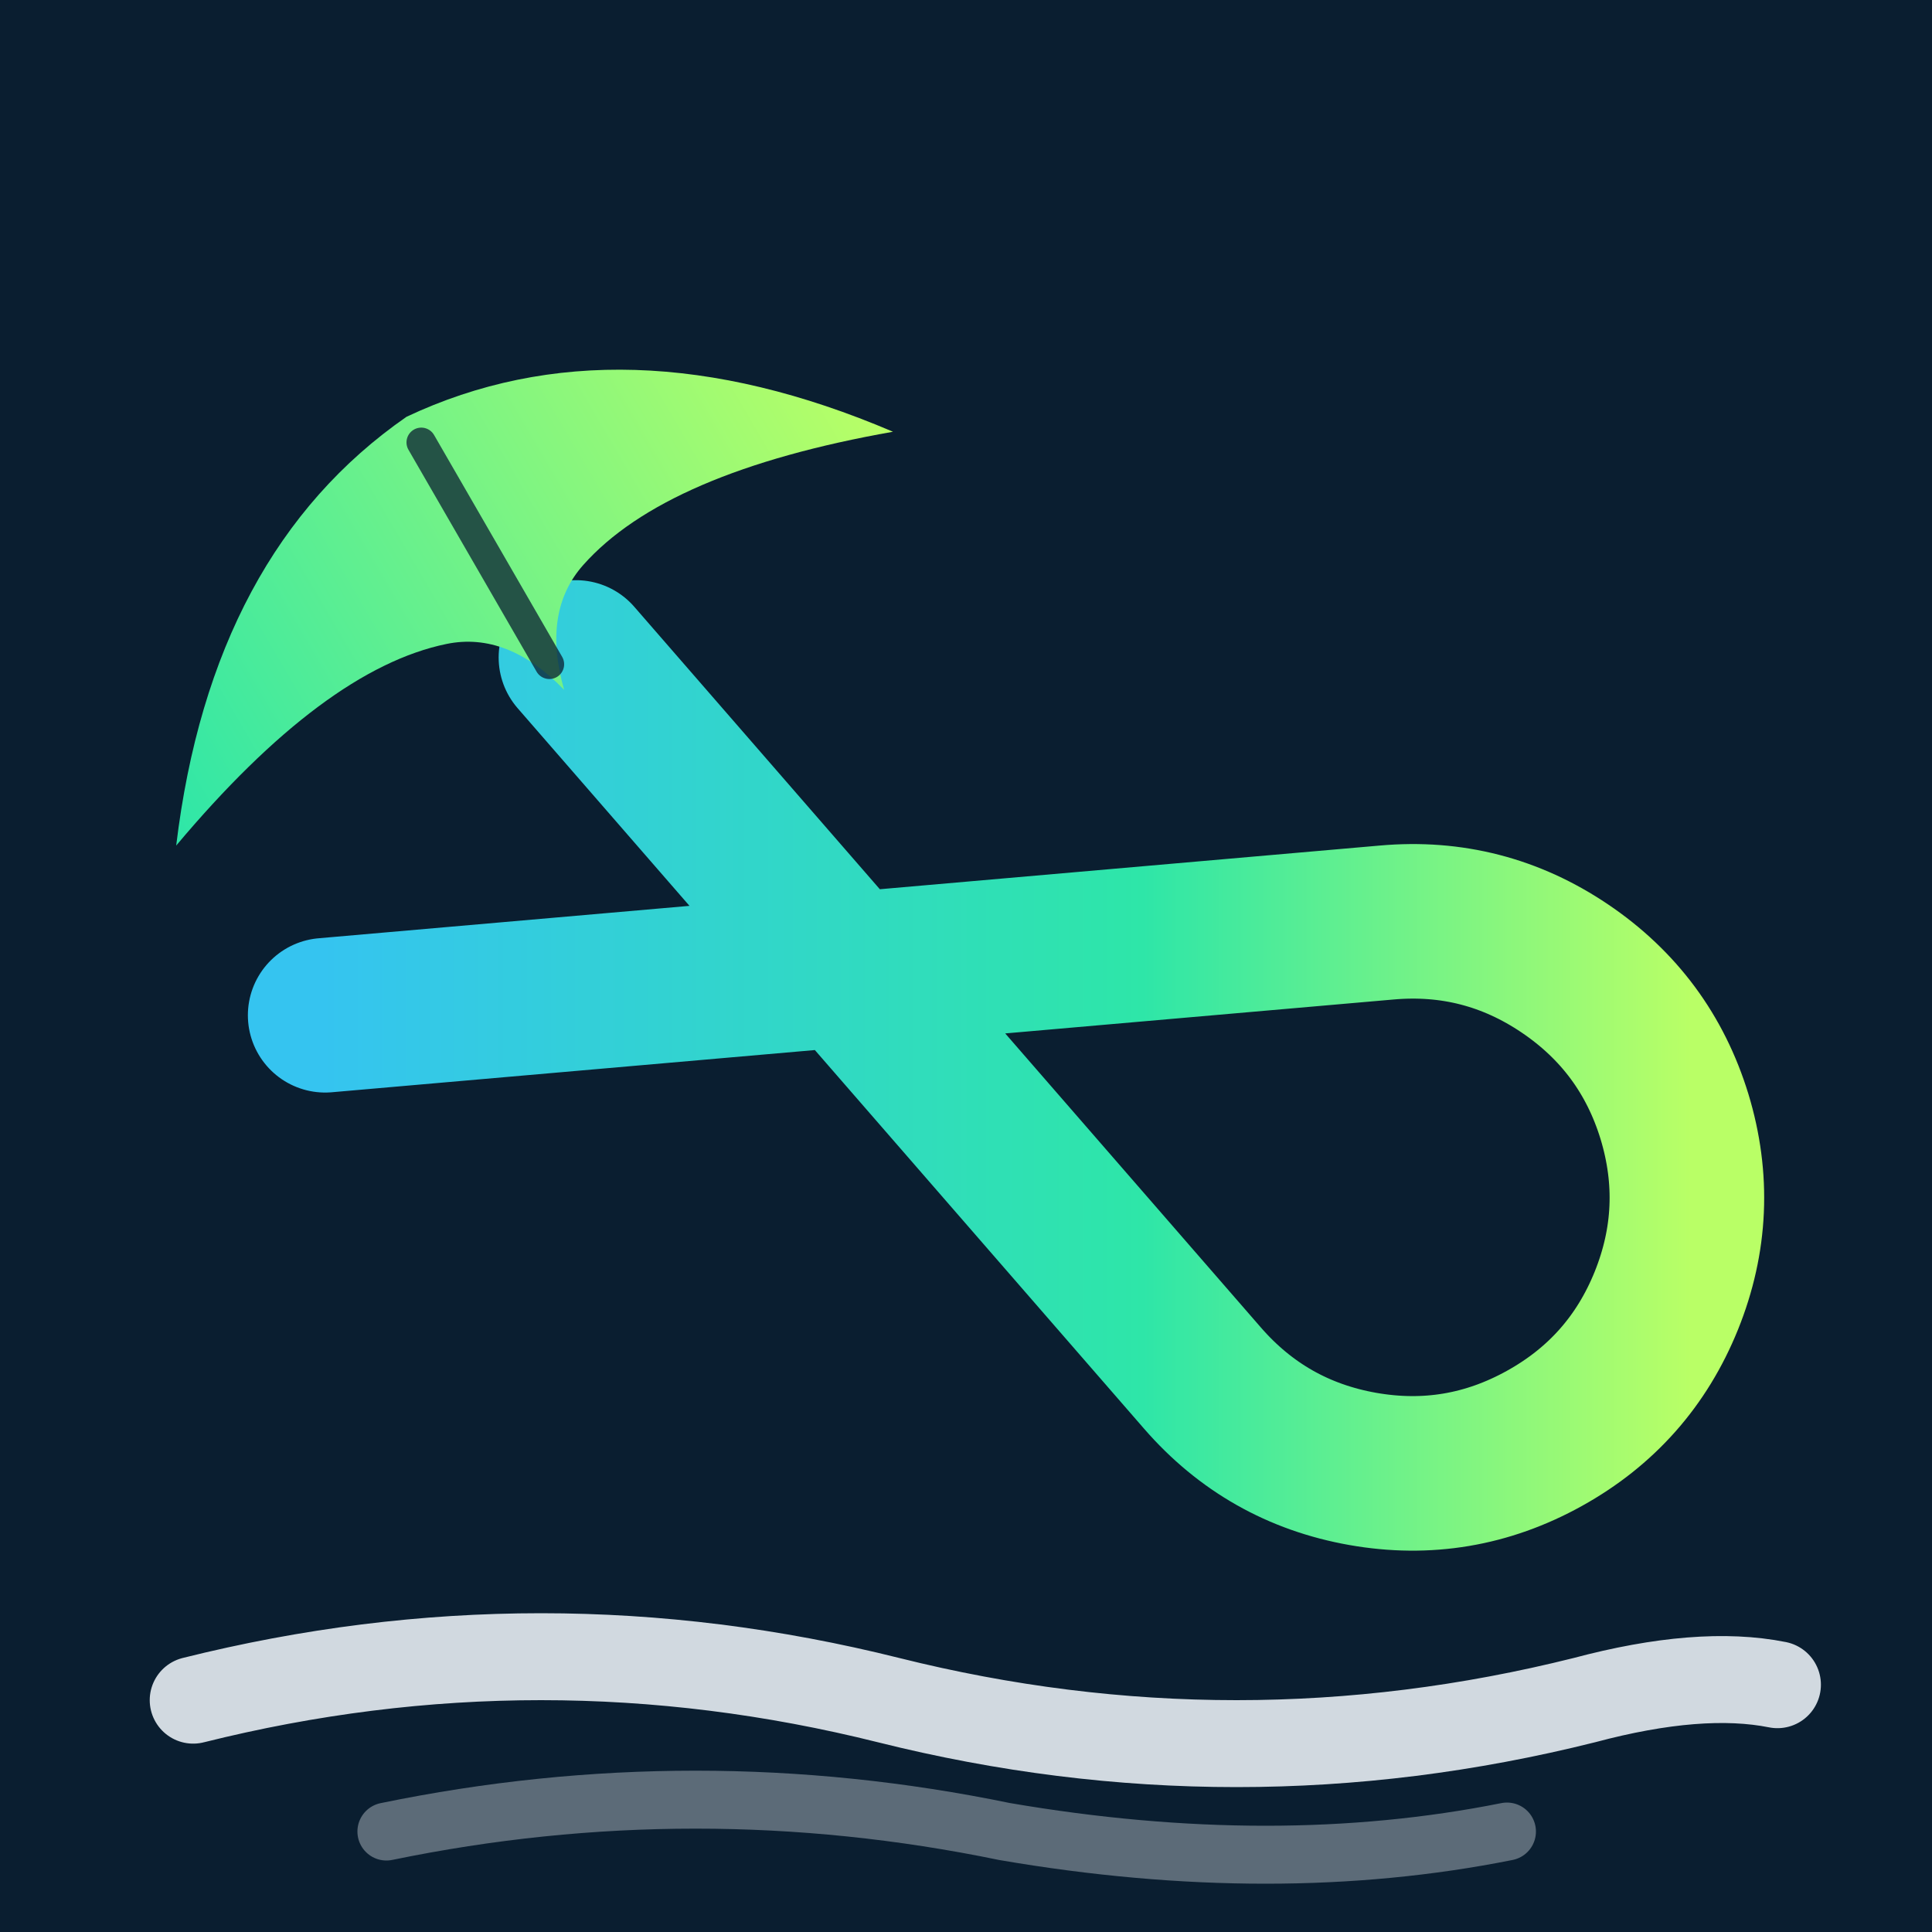
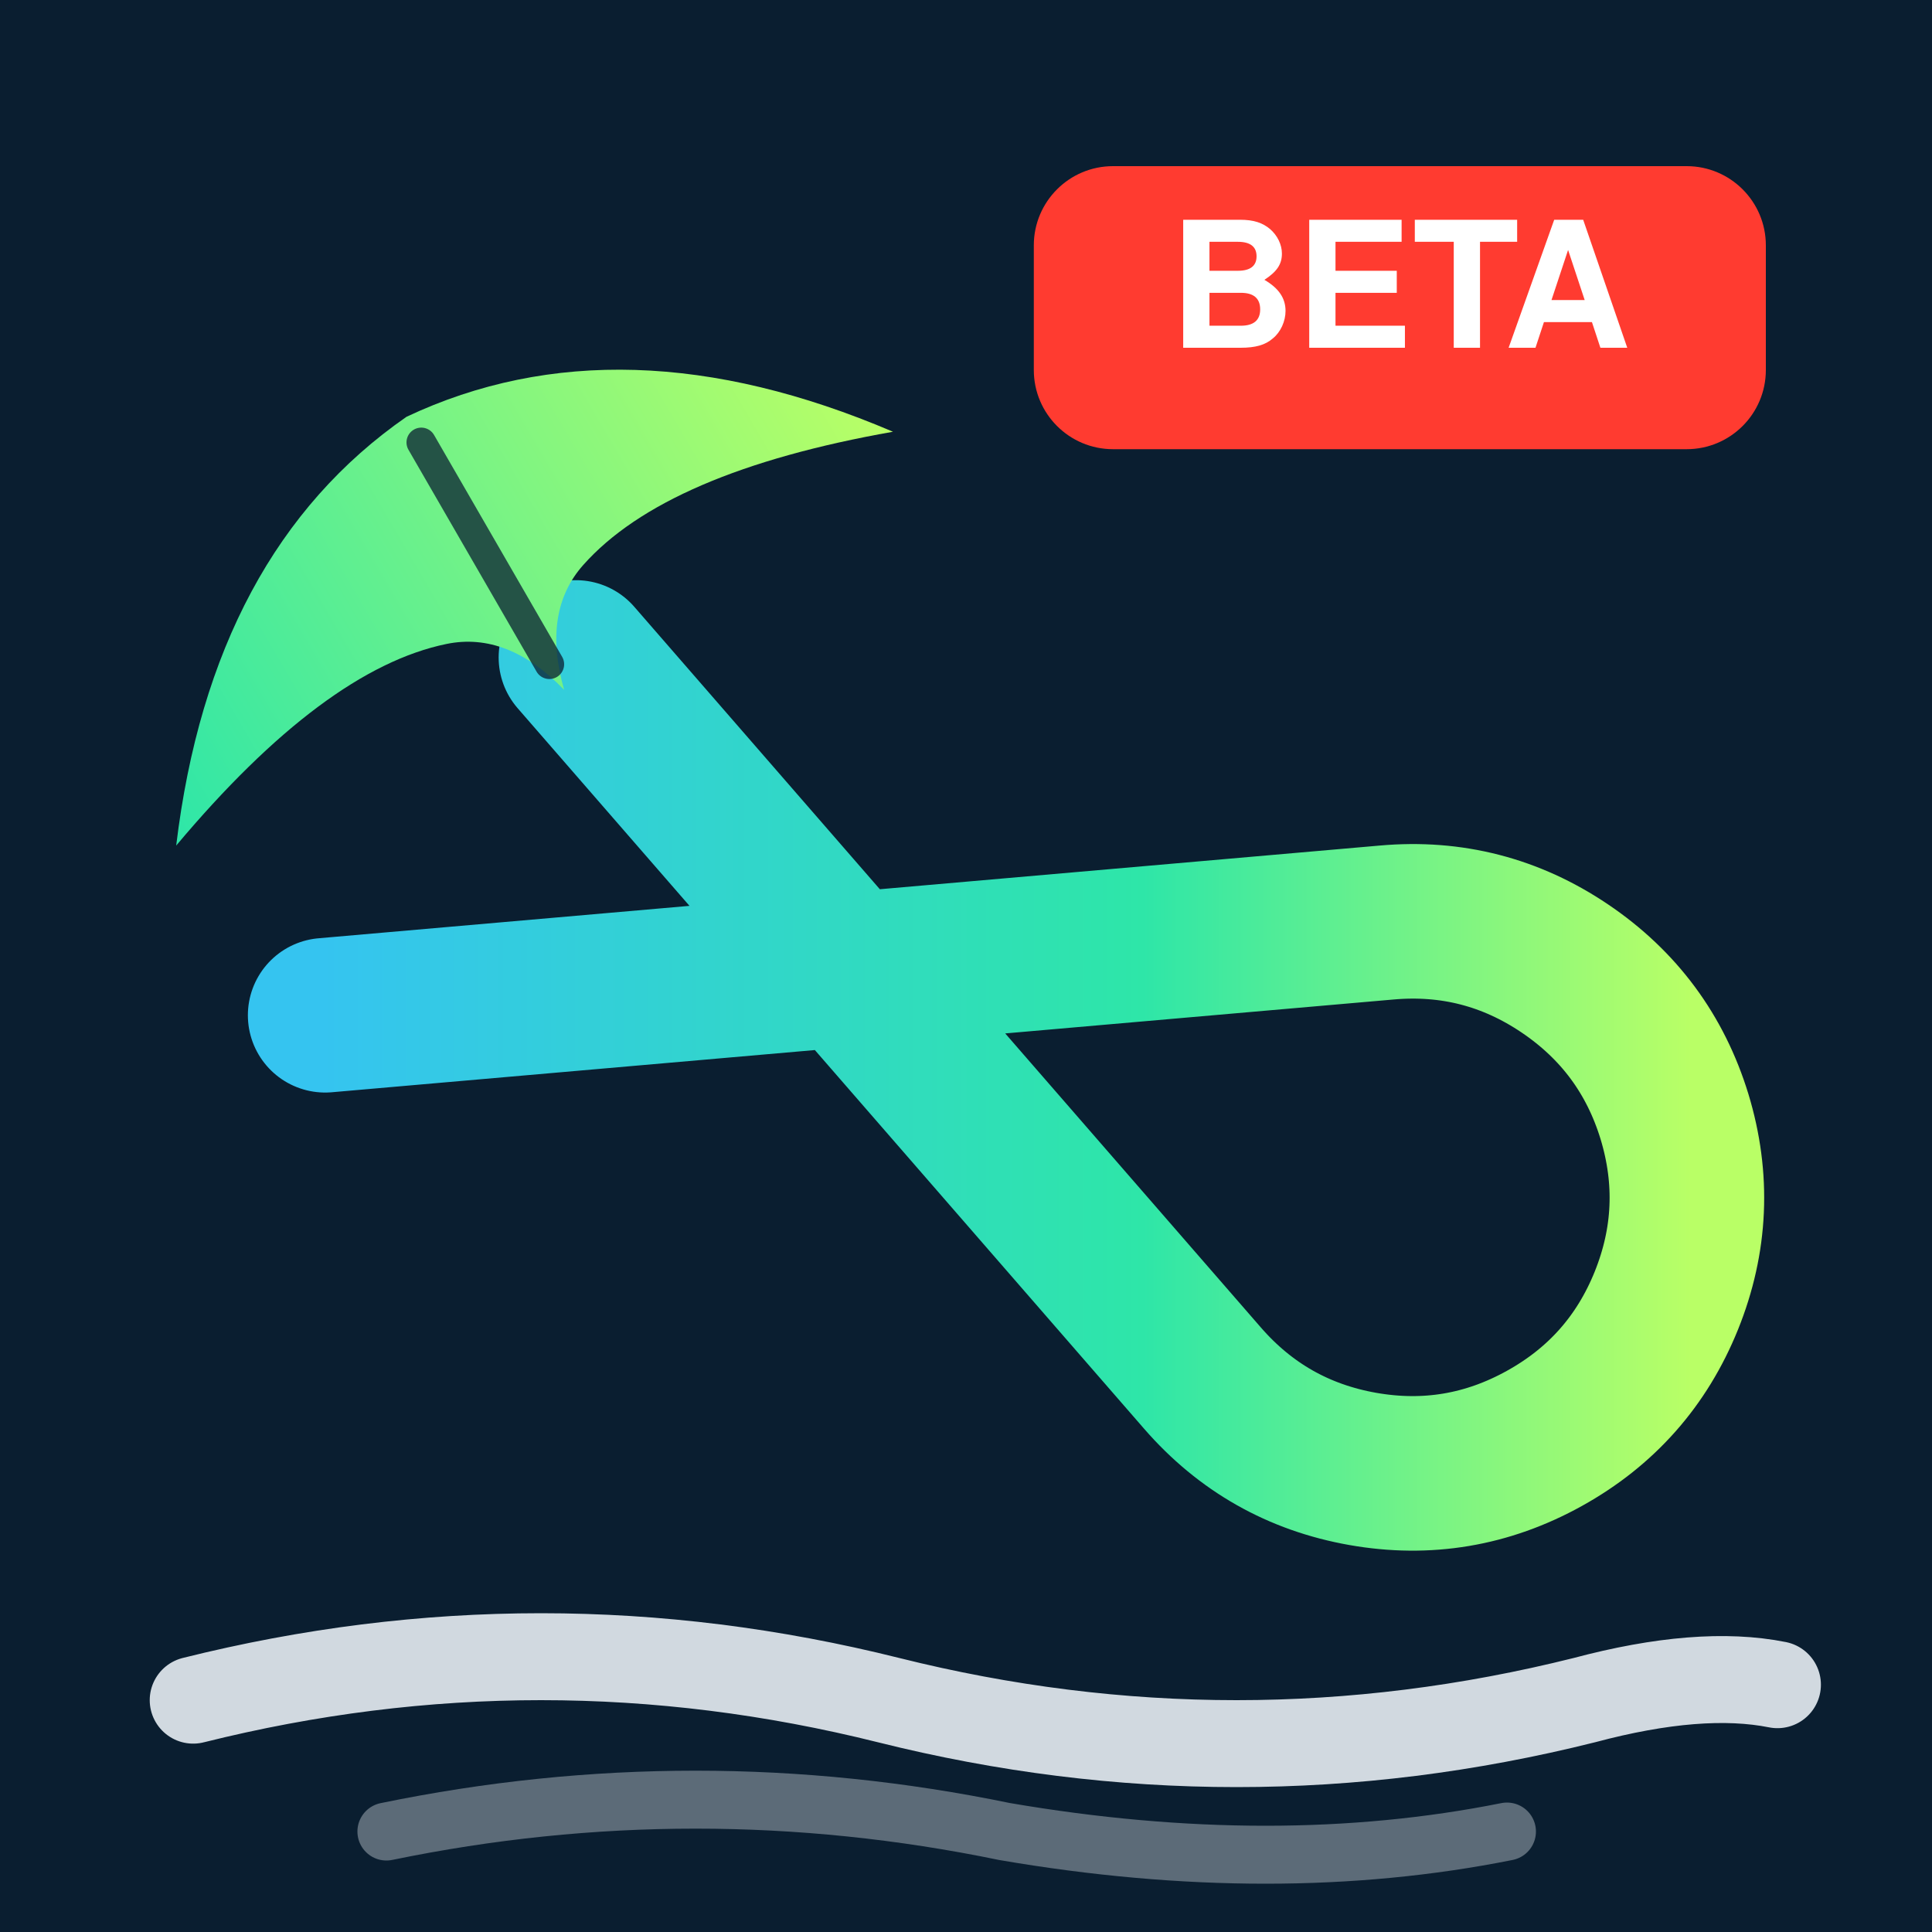
<svg xmlns="http://www.w3.org/2000/svg" viewBox="0 0 100 100">
  <defs>
    <linearGradient id="track" x1="0" y1="0" x2="1" y2="0">
      <stop offset="0" stop-color="#35C4F0" />
      <stop offset="0.6" stop-color="#2EE6A8" />
      <stop offset="1" stop-color="#B9FF66" />
    </linearGradient>
    <linearGradient id="wing" x1="0" y1="0" x2="1" y2="0">
      <stop offset="0" stop-color="#2EE6A8" />
      <stop offset="1" stop-color="#B9FF66" />
    </linearGradient>
  </defs>
  <rect width="100" height="100" rx="0" fill="#0A1E30" />
  <path d="M 10 88 Q 28 83.5 46 88 Q 64 92.5 82 88 Q 88 86.4 92 87.2" stroke="#F4FAFF" stroke-width="4.5" fill="none" stroke-linecap="round" opacity="0.85" />
  <path d="M 20 94.8 Q 36 91.5 52 94.8 Q 66 97.2 78 94.8" stroke="#F4FAFF" stroke-width="3" fill="none" stroke-linecap="round" opacity="0.35" />
  <path d="M 16.83 52.55 L 71.77 47.75 Q 76.81 47.3 81 50.13 Q 85.19 52.96 86.67 57.79 Q 88.14 62.63 86.25 67.32 Q 84.36 72 79.94 74.45 Q 75.51 76.91 70.53 76.03 Q 65.56 75.15 62.24 71.33 L 29.81 34.03" stroke="url(#track)" stroke-width="8" fill="none" stroke-linecap="round" stroke-linejoin="round" />
  <g transform="translate(25.12,28.64) rotate(-30) scale(0.51) translate(-50,-36)">
    <path d="M 50 20 Q 74 22 92 46 Q 70 38 58 42 Q 52 44 50 52 Q 48 44 42 42 Q 30 38 8 46 Q 26 22 50 20 Z" fill="url(#wing)" />
    <line x1="50" y1="23" x2="50" y2="49" stroke="#0A1E30" stroke-width="3" stroke-linecap="round" opacity="0.75" />
  </g>
+   <g>
+     <rect x="53.51" y="8.60" width="37.89" height="14.65" rx="4.10" fill="#FF3B30" />
+     <text x="72.45" y="15.92" font-family="Helvetica, Arial, sans-serif" font-weight="bold" font-size="9.08" fill="#FFFFFF" text-anchor="middle" dominant-baseline="central">BETA</text>
+   </g>
</svg>
